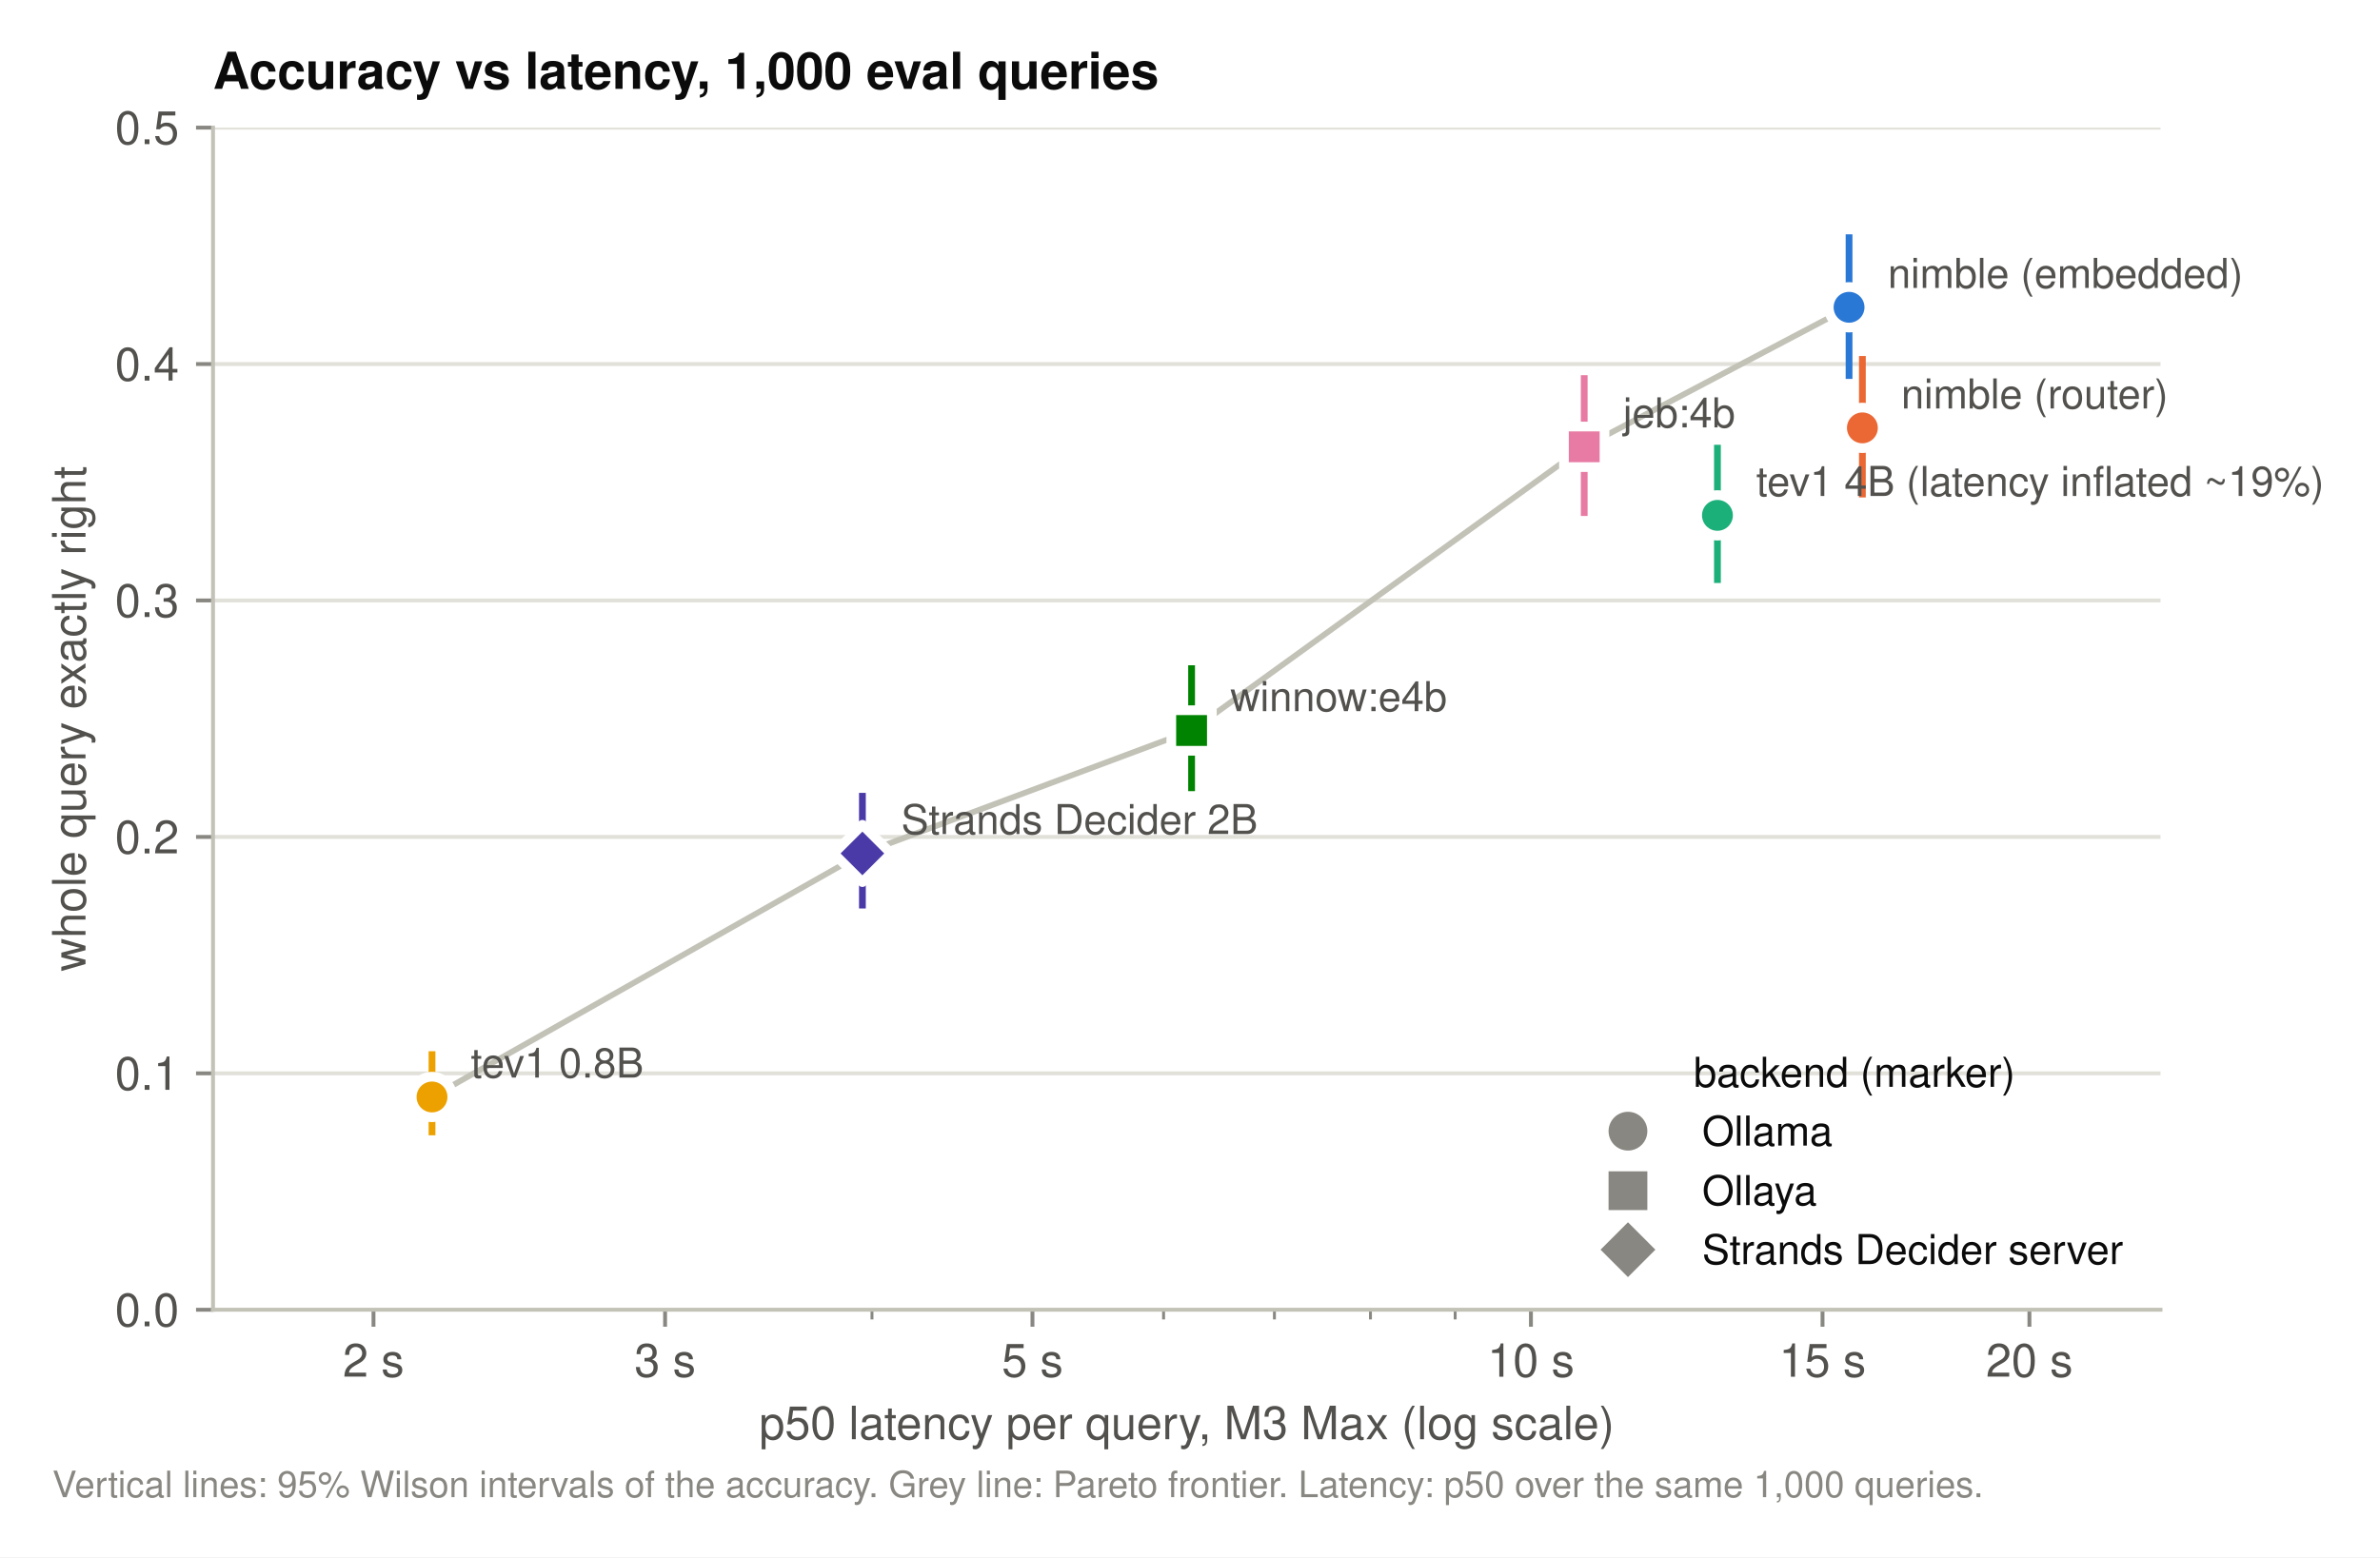
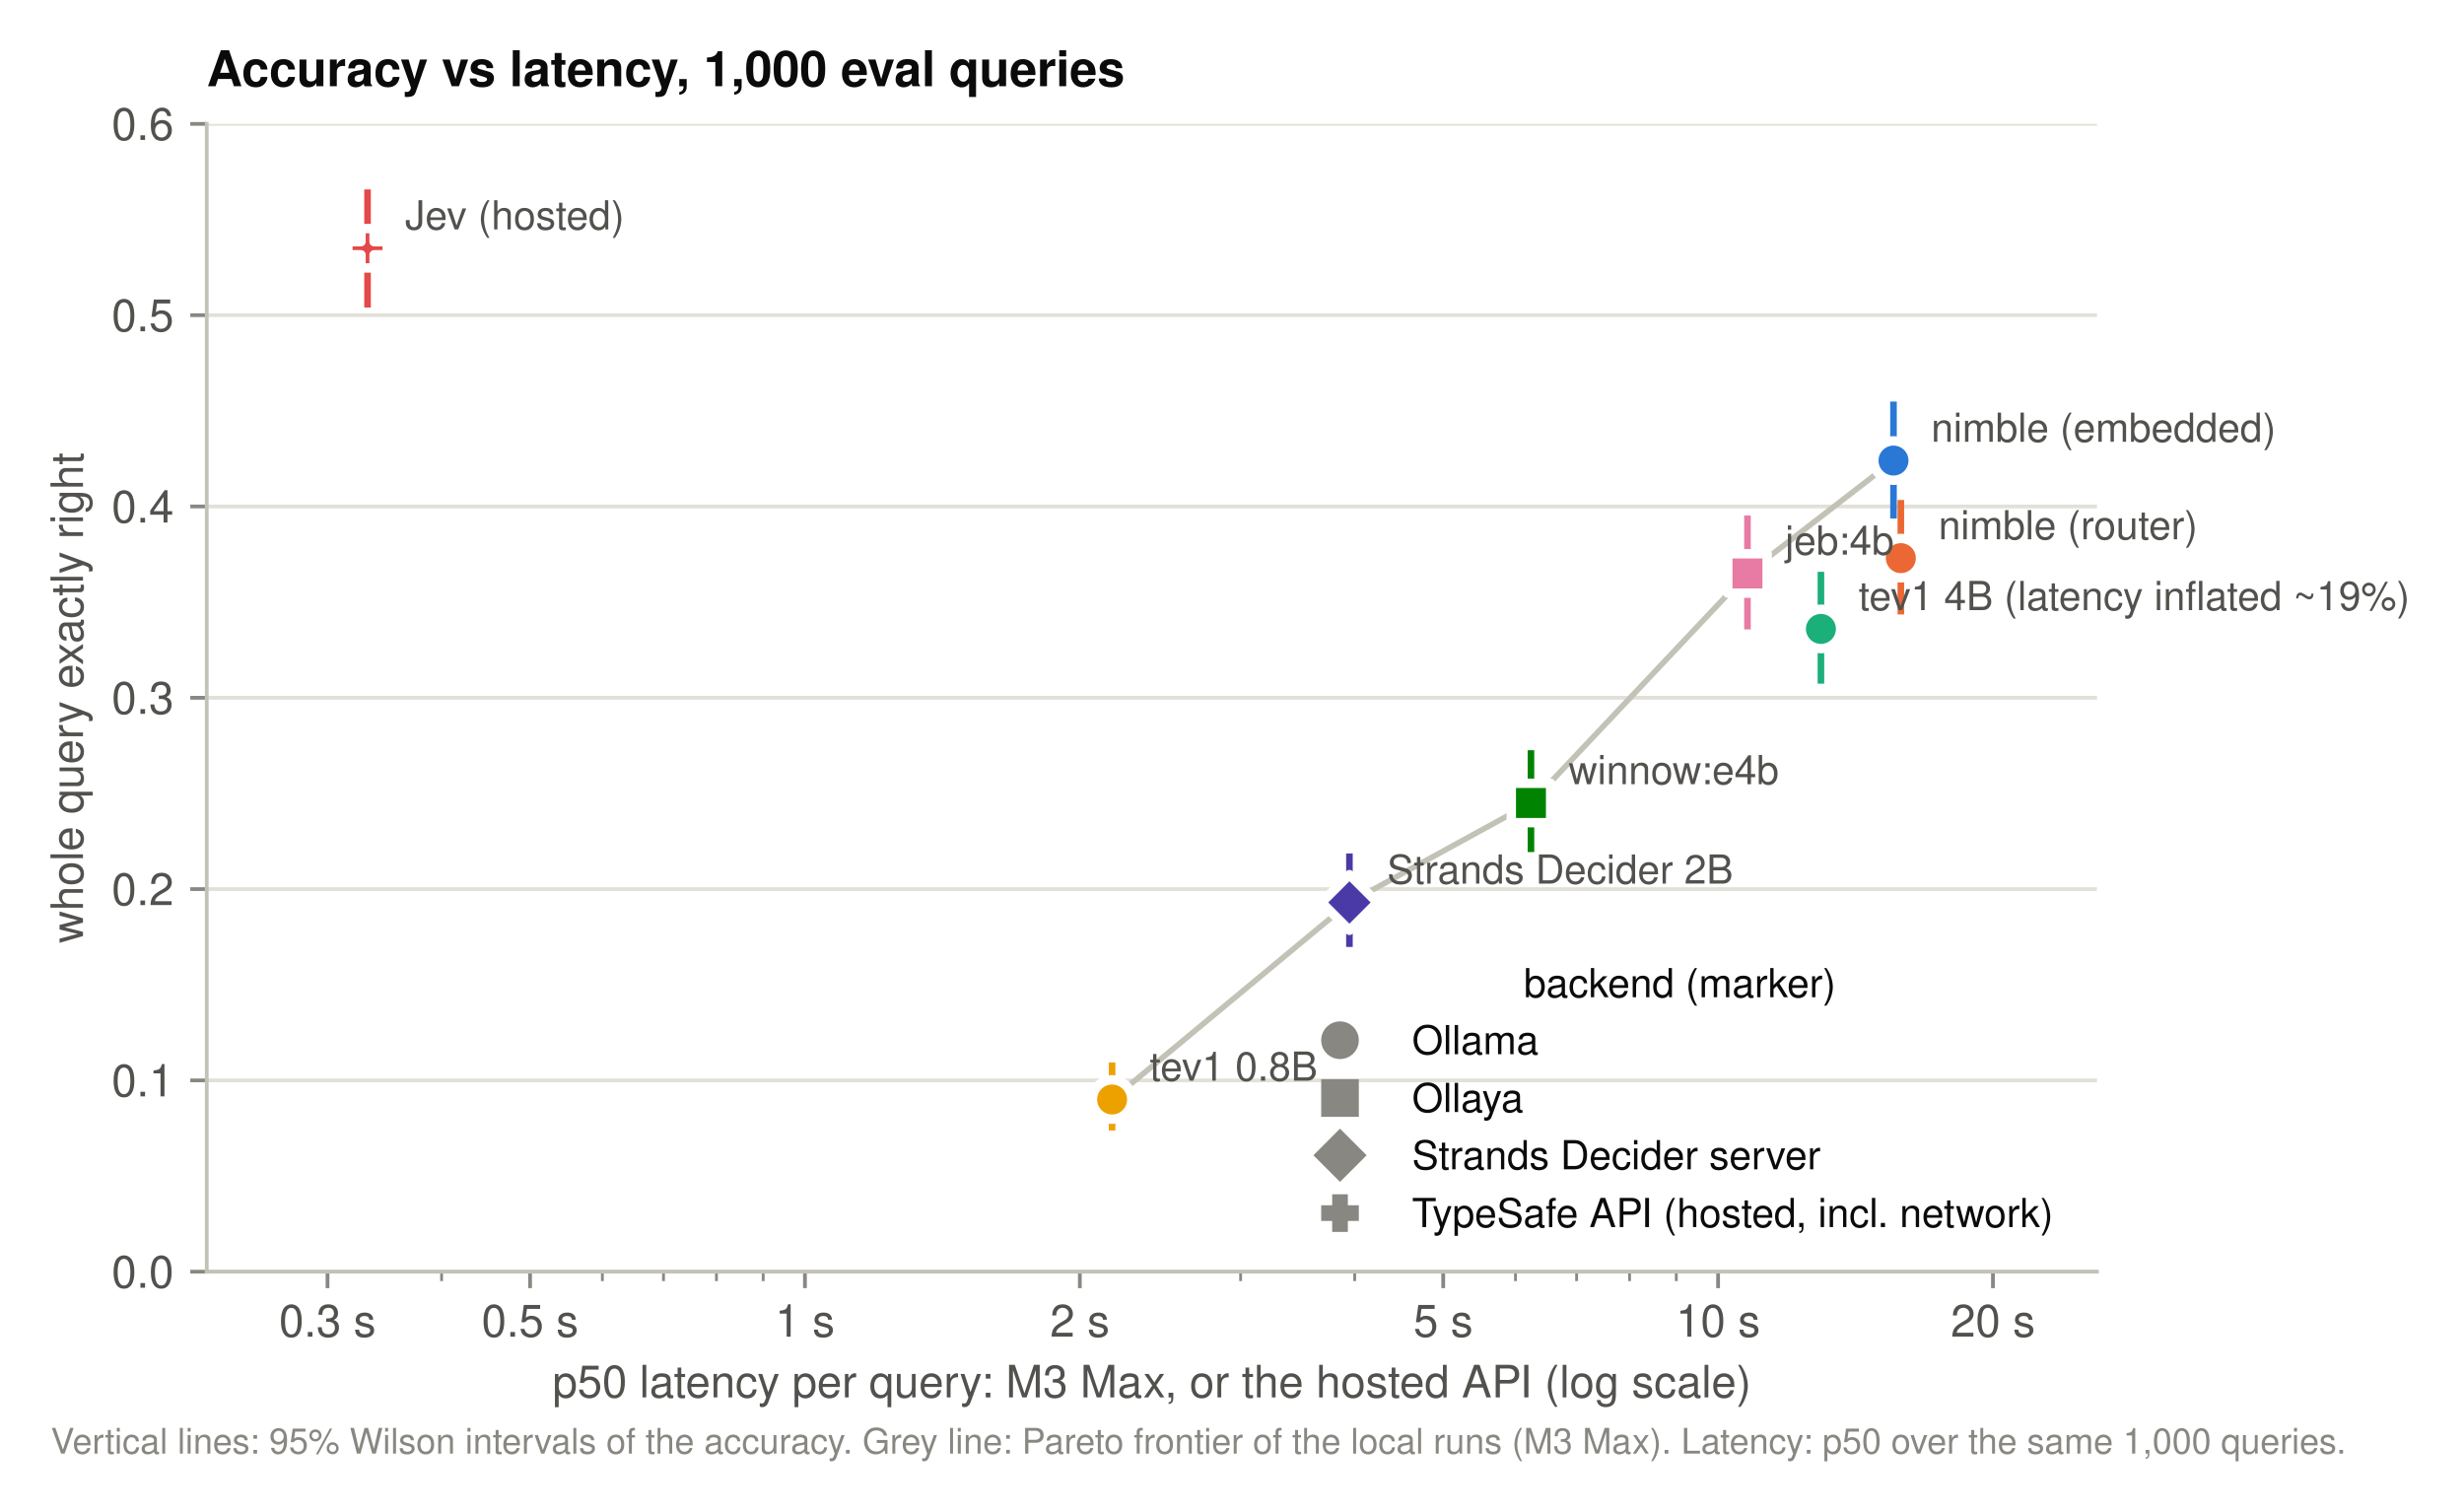
- <svg xmlns="http://www.w3.org/2000/svg" xmlns:xlink="http://www.w3.org/1999/xlink" width="490.979pt" height="321.345pt" viewBox="0 0 490.979 321.345" version="1.1">
+ <svg xmlns="http://www.w3.org/2000/svg" xmlns:xlink="http://www.w3.org/1999/xlink" width="523.708pt" height="321.345pt" viewBox="0 0 523.708 321.345" version="1.1">
  <defs>
    <style type="text/css">*{stroke-linejoin: round; stroke-linecap: butt}</style>
  </defs>
  <g id="figure_1">
    <g id="patch_1">
-       <path d="M 0 321.345  L 490.979 321.345  L 490.979 0  L 0 0  z " style="fill: #ffffff" />
+       <path d="M 0 321.345  L 523.708 321.345  L 523.708 0  L 0 0  z " style="fill: #ffffff" />
    </g>
    <g id="axes_1">
      <g id="patch_2">
        <path d="M 43.944 270.268  L 445.704 270.268  L 445.704 26.332  L 43.944 26.332  z " style="fill: #ffffff" />
      </g>
      <g id="matplotlib.axis_1">
        <g id="xtick_1">
          <g id="line2d_1">
            <defs>
              <path id="mfe48f117c4" d="M 0 0  L 0 3.5  " style="stroke: #898781; stroke-width: 0.8" />
            </defs>
            <g>
-               <use xlink:href="#mfe48f117c4" x="77.049" y="270.268" style="fill: #898781; stroke: #898781; stroke-width: 0.8" />
+               <use xlink:href="#mfe48f117c4" x="69.609" y="270.268" style="fill: #898781; stroke: #898781; stroke-width: 0.8" />
            </g>
          </g>
          <g id="text_1">
-             <text style="fill: #52514e; font: 9.5px 'Helvetica', 'Arial', 'DejaVu Sans', 'Bitstream Vera Sans', 'Computer Modern Sans Serif', 'Lucida Grande', 'Verdana', 'Geneva', 'Lucid', 'Avant Garde', sans-serif; text-anchor: middle" x="77.049" y="284.083" transform="rotate(-0 77.04896 284.0829)">2 s</text>
+             <text style="fill: #52514e; font: 9.5px 'Helvetica', 'Arial', 'DejaVu Sans', 'Bitstream Vera Sans', 'Computer Modern Sans Serif', 'Lucida Grande', 'Verdana', 'Geneva', 'Lucid', 'Avant Garde', sans-serif; text-anchor: middle" x="69.609" y="284.083" transform="rotate(-0 69.60887 284.0829)">0.3 s</text>
          </g>
        </g>
        <g id="xtick_2">
          <g id="line2d_2">
            <g>
-               <use xlink:href="#mfe48f117c4" x="137.203" y="270.268" style="fill: #898781; stroke: #898781; stroke-width: 0.8" />
+               <use xlink:href="#mfe48f117c4" x="112.665" y="270.268" style="fill: #898781; stroke: #898781; stroke-width: 0.8" />
            </g>
          </g>
          <g id="text_2">
-             <text style="fill: #52514e; font: 9.5px 'Helvetica', 'Arial', 'DejaVu Sans', 'Bitstream Vera Sans', 'Computer Modern Sans Serif', 'Lucida Grande', 'Verdana', 'Geneva', 'Lucid', 'Avant Garde', sans-serif; text-anchor: middle" x="137.203" y="284.083" transform="rotate(-0 137.2028 284.0829)">3 s</text>
+             <text style="fill: #52514e; font: 9.5px 'Helvetica', 'Arial', 'DejaVu Sans', 'Bitstream Vera Sans', 'Computer Modern Sans Serif', 'Lucida Grande', 'Verdana', 'Geneva', 'Lucid', 'Avant Garde', sans-serif; text-anchor: middle" x="112.665" y="284.083" transform="rotate(-0 112.6649 284.0829)">0.5 s</text>
          </g>
        </g>
        <g id="xtick_3">
          <g id="line2d_3">
            <g>
-               <use xlink:href="#mfe48f117c4" x="212.988" y="270.268" style="fill: #898781; stroke: #898781; stroke-width: 0.8" />
+               <use xlink:href="#mfe48f117c4" x="171.088" y="270.268" style="fill: #898781; stroke: #898781; stroke-width: 0.8" />
            </g>
          </g>
          <g id="text_3">
-             <text style="fill: #52514e; font: 9.5px 'Helvetica', 'Arial', 'DejaVu Sans', 'Bitstream Vera Sans', 'Computer Modern Sans Serif', 'Lucida Grande', 'Verdana', 'Geneva', 'Lucid', 'Avant Garde', sans-serif; text-anchor: middle" x="212.988" y="284.083" transform="rotate(-0 212.9877 284.0829)">5 s</text>
+             <text style="fill: #52514e; font: 9.5px 'Helvetica', 'Arial', 'DejaVu Sans', 'Bitstream Vera Sans', 'Computer Modern Sans Serif', 'Lucida Grande', 'Verdana', 'Geneva', 'Lucid', 'Avant Garde', sans-serif; text-anchor: middle" x="171.088" y="284.083" transform="rotate(-0 171.0883 284.0829)">1 s</text>
          </g>
        </g>
        <g id="xtick_4">
          <g id="line2d_4">
            <g>
-               <use xlink:href="#mfe48f117c4" x="315.821" y="270.268" style="fill: #898781; stroke: #898781; stroke-width: 0.8" />
+               <use xlink:href="#mfe48f117c4" x="229.512" y="270.268" style="fill: #898781; stroke: #898781; stroke-width: 0.8" />
            </g>
          </g>
          <g id="text_4">
-             <text style="fill: #52514e; font: 9.5px 'Helvetica', 'Arial', 'DejaVu Sans', 'Bitstream Vera Sans', 'Computer Modern Sans Serif', 'Lucida Grande', 'Verdana', 'Geneva', 'Lucid', 'Avant Garde', sans-serif; text-anchor: middle" x="315.821" y="284.083" transform="rotate(-0 315.8214 284.0829)">10 s</text>
+             <text style="fill: #52514e; font: 9.5px 'Helvetica', 'Arial', 'DejaVu Sans', 'Bitstream Vera Sans', 'Computer Modern Sans Serif', 'Lucida Grande', 'Verdana', 'Geneva', 'Lucid', 'Avant Garde', sans-serif; text-anchor: middle" x="229.512" y="284.083" transform="rotate(-0 229.5117 284.0829)">2 s</text>
          </g>
        </g>
        <g id="xtick_5">
          <g id="line2d_5">
            <g>
-               <use xlink:href="#mfe48f117c4" x="375.975" y="270.268" style="fill: #898781; stroke: #898781; stroke-width: 0.8" />
+               <use xlink:href="#mfe48f117c4" x="306.743" y="270.268" style="fill: #898781; stroke: #898781; stroke-width: 0.8" />
            </g>
          </g>
          <g id="text_5">
-             <text style="fill: #52514e; font: 9.5px 'Helvetica', 'Arial', 'DejaVu Sans', 'Bitstream Vera Sans', 'Computer Modern Sans Serif', 'Lucida Grande', 'Verdana', 'Geneva', 'Lucid', 'Avant Garde', sans-serif; text-anchor: middle" x="375.975" y="284.083" transform="rotate(-0 375.9753 284.0829)">15 s</text>
+             <text style="fill: #52514e; font: 9.5px 'Helvetica', 'Arial', 'DejaVu Sans', 'Bitstream Vera Sans', 'Computer Modern Sans Serif', 'Lucida Grande', 'Verdana', 'Geneva', 'Lucid', 'Avant Garde', sans-serif; text-anchor: middle" x="306.743" y="284.083" transform="rotate(-0 306.7432 284.0829)">5 s</text>
          </g>
        </g>
        <g id="xtick_6">
          <g id="line2d_6">
            <g>
-               <use xlink:href="#mfe48f117c4" x="418.655" y="270.268" style="fill: #898781; stroke: #898781; stroke-width: 0.8" />
+               <use xlink:href="#mfe48f117c4" x="365.167" y="270.268" style="fill: #898781; stroke: #898781; stroke-width: 0.8" />
            </g>
          </g>
          <g id="text_6">
-             <text style="fill: #52514e; font: 9.5px 'Helvetica', 'Arial', 'DejaVu Sans', 'Bitstream Vera Sans', 'Computer Modern Sans Serif', 'Lucida Grande', 'Verdana', 'Geneva', 'Lucid', 'Avant Garde', sans-serif; text-anchor: middle" x="418.655" y="284.083" transform="rotate(-0 418.6551 284.0829)">20 s</text>
+             <text style="fill: #52514e; font: 9.5px 'Helvetica', 'Arial', 'DejaVu Sans', 'Bitstream Vera Sans', 'Computer Modern Sans Serif', 'Lucida Grande', 'Verdana', 'Geneva', 'Lucid', 'Avant Garde', sans-serif; text-anchor: middle" x="365.167" y="284.083" transform="rotate(-0 365.1666 284.0829)">10 s</text>
          </g>
        </g>
        <g id="xtick_7">
          <g id="line2d_7">
+             <g>
+               <use xlink:href="#mfe48f117c4" x="423.59" y="270.268" style="fill: #898781; stroke: #898781; stroke-width: 0.8" />
+             </g>
+           </g>
+           <g id="text_7">
+             <text style="fill: #52514e; font: 9.5px 'Helvetica', 'Arial', 'DejaVu Sans', 'Bitstream Vera Sans', 'Computer Modern Sans Serif', 'Lucida Grande', 'Verdana', 'Geneva', 'Lucid', 'Avant Garde', sans-serif; text-anchor: middle" x="423.59" y="284.083" transform="rotate(-0 423.59 284.0829)">20 s</text>
+           </g>
+         </g>
+         <g id="xtick_8">
+           <g id="line2d_8">
            <defs>
              <path id="m65a0caf0b0" d="M 0 0  L 0 2  " style="stroke: #898781; stroke-width: 0.6" />
            </defs>
            <g>
-               <use xlink:href="#m65a0caf0b0" x="179.883" y="270.268" style="fill: #898781; stroke: #898781; stroke-width: 0.6" />
-             </g>
-           </g>
-         </g>
-         <g id="xtick_8">
-           <g id="line2d_8">
-             <g>
-               <use xlink:href="#m65a0caf0b0" x="240.037" y="270.268" style="fill: #898781; stroke: #898781; stroke-width: 0.6" />
+               <use xlink:href="#m65a0caf0b0" x="93.857" y="270.268" style="fill: #898781; stroke: #898781; stroke-width: 0.6" />
            </g>
          </g>
        </g>
        <g id="xtick_9">
          <g id="line2d_9">
            <g>
-               <use xlink:href="#m65a0caf0b0" x="262.906" y="270.268" style="fill: #898781; stroke: #898781; stroke-width: 0.6" />
+               <use xlink:href="#m65a0caf0b0" x="128.032" y="270.268" style="fill: #898781; stroke: #898781; stroke-width: 0.6" />
            </g>
          </g>
        </g>
        <g id="xtick_10">
          <g id="line2d_10">
            <g>
-               <use xlink:href="#m65a0caf0b0" x="282.716" y="270.268" style="fill: #898781; stroke: #898781; stroke-width: 0.6" />
+               <use xlink:href="#m65a0caf0b0" x="141.025" y="270.268" style="fill: #898781; stroke: #898781; stroke-width: 0.6" />
            </g>
          </g>
        </g>
        <g id="xtick_11">
          <g id="line2d_11">
            <g>
-               <use xlink:href="#m65a0caf0b0" x="300.19" y="270.268" style="fill: #898781; stroke: #898781; stroke-width: 0.6" />
-             </g>
-           </g>
-         </g>
-         <g id="text_7">
-           <text style="fill: #52514e; font: 9.5px 'Helvetica', 'Arial', 'DejaVu Sans', 'Bitstream Vera Sans', 'Computer Modern Sans Serif', 'Lucida Grande', 'Verdana', 'Geneva', 'Lucid', 'Avant Garde', sans-serif; text-anchor: middle" x="244.824" y="296.989" transform="rotate(-0 244.8239 296.9891)">p50 latency per query, M3 Max (log scale)</text>
+               <use xlink:href="#m65a0caf0b0" x="152.28" y="270.268" style="fill: #898781; stroke: #898781; stroke-width: 0.6" />
+             </g>
+           </g>
+         </g>
+         <g id="xtick_12">
+           <g id="line2d_12">
+             <g>
+               <use xlink:href="#m65a0caf0b0" x="162.208" y="270.268" style="fill: #898781; stroke: #898781; stroke-width: 0.6" />
+             </g>
+           </g>
+         </g>
+         <g id="xtick_13">
+           <g id="line2d_13">
+             <g>
+               <use xlink:href="#m65a0caf0b0" x="263.687" y="270.268" style="fill: #898781; stroke: #898781; stroke-width: 0.6" />
+             </g>
+           </g>
+         </g>
+         <g id="xtick_14">
+           <g id="line2d_14">
+             <g>
+               <use xlink:href="#m65a0caf0b0" x="287.935" y="270.268" style="fill: #898781; stroke: #898781; stroke-width: 0.6" />
+             </g>
+           </g>
+         </g>
+         <g id="xtick_15">
+           <g id="line2d_15">
+             <g>
+               <use xlink:href="#m65a0caf0b0" x="322.111" y="270.268" style="fill: #898781; stroke: #898781; stroke-width: 0.6" />
+             </g>
+           </g>
+         </g>
+         <g id="xtick_16">
+           <g id="line2d_16">
+             <g>
+               <use xlink:href="#m65a0caf0b0" x="335.103" y="270.268" style="fill: #898781; stroke: #898781; stroke-width: 0.6" />
+             </g>
+           </g>
+         </g>
+         <g id="xtick_17">
+           <g id="line2d_17">
+             <g>
+               <use xlink:href="#m65a0caf0b0" x="346.358" y="270.268" style="fill: #898781; stroke: #898781; stroke-width: 0.6" />
+             </g>
+           </g>
+         </g>
+         <g id="xtick_18">
+           <g id="line2d_18">
+             <g>
+               <use xlink:href="#m65a0caf0b0" x="356.286" y="270.268" style="fill: #898781; stroke: #898781; stroke-width: 0.6" />
+             </g>
+           </g>
+         </g>
+         <g id="text_8">
+           <text style="fill: #52514e; font: 9.5px 'Helvetica', 'Arial', 'DejaVu Sans', 'Bitstream Vera Sans', 'Computer Modern Sans Serif', 'Lucida Grande', 'Verdana', 'Geneva', 'Lucid', 'Avant Garde', sans-serif; text-anchor: middle" x="244.824" y="296.989" transform="rotate(-0 244.8239 296.9891)">p50 latency per query: M3 Max, or the hosted API (log scale)</text>
        </g>
      </g>
      <g id="matplotlib.axis_2">
        <g id="ytick_1">
-           <g id="line2d_12">
+           <g id="line2d_19">
            <path d="M 43.944 270.268  L 445.704 270.268  " clip-path="url(#pc145cb39bb)" style="fill: none; stroke: #e1e0d9; stroke-width: 0.8; stroke-linecap: square" />
          </g>
-           <g id="line2d_13">
+           <g id="line2d_20">
            <defs>
              <path id="mfbda704cc7" d="M 0 0  L -3.5 0  " style="stroke: #898781; stroke-width: 0.8" />
            </defs>
            <g>
              <use xlink:href="#mfbda704cc7" x="43.944" y="270.268" style="fill: #898781; stroke: #898781; stroke-width: 0.8" />
            </g>
          </g>
-           <g id="text_8">
+           <g id="text_9">
            <text style="fill: #52514e; font: 9.5px 'Helvetica', 'Arial', 'DejaVu Sans', 'Bitstream Vera Sans', 'Computer Modern Sans Serif', 'Lucida Grande', 'Verdana', 'Geneva', 'Lucid', 'Avant Garde', sans-serif; text-anchor: end" x="36.944" y="273.675" transform="rotate(-0 36.94391 273.6755)">0.0</text>
          </g>
        </g>
        <g id="ytick_2">
-           <g id="line2d_14">
-             <path d="M 43.944 221.481  L 445.704 221.481  " clip-path="url(#pc145cb39bb)" style="fill: none; stroke: #e1e0d9; stroke-width: 0.8; stroke-linecap: square" />
-           </g>
-           <g id="line2d_15">
-             <g>
-               <use xlink:href="#mfbda704cc7" x="43.944" y="221.481" style="fill: #898781; stroke: #898781; stroke-width: 0.8" />
-             </g>
-           </g>
-           <g id="text_9">
-             <text style="fill: #52514e; font: 9.5px 'Helvetica', 'Arial', 'DejaVu Sans', 'Bitstream Vera Sans', 'Computer Modern Sans Serif', 'Lucida Grande', 'Verdana', 'Geneva', 'Lucid', 'Avant Garde', sans-serif; text-anchor: end" x="36.944" y="224.888" transform="rotate(-0 36.94391 224.8883)">0.1</text>
+           <g id="line2d_21">
+             <path d="M 43.944 229.612  L 445.704 229.612  " clip-path="url(#pc145cb39bb)" style="fill: none; stroke: #e1e0d9; stroke-width: 0.8; stroke-linecap: square" />
+           </g>
+           <g id="line2d_22">
+             <g>
+               <use xlink:href="#mfbda704cc7" x="43.944" y="229.612" style="fill: #898781; stroke: #898781; stroke-width: 0.8" />
+             </g>
+           </g>
+           <g id="text_10">
+             <text style="fill: #52514e; font: 9.5px 'Helvetica', 'Arial', 'DejaVu Sans', 'Bitstream Vera Sans', 'Computer Modern Sans Serif', 'Lucida Grande', 'Verdana', 'Geneva', 'Lucid', 'Avant Garde', sans-serif; text-anchor: end" x="36.944" y="233.019" transform="rotate(-0 36.94391 233.0195)">0.1</text>
          </g>
        </g>
        <g id="ytick_3">
-           <g id="line2d_16">
-             <path d="M 43.944 172.694  L 445.704 172.694  " clip-path="url(#pc145cb39bb)" style="fill: none; stroke: #e1e0d9; stroke-width: 0.8; stroke-linecap: square" />
-           </g>
-           <g id="line2d_17">
-             <g>
-               <use xlink:href="#mfbda704cc7" x="43.944" y="172.694" style="fill: #898781; stroke: #898781; stroke-width: 0.8" />
-             </g>
-           </g>
-           <g id="text_10">
-             <text style="fill: #52514e; font: 9.5px 'Helvetica', 'Arial', 'DejaVu Sans', 'Bitstream Vera Sans', 'Computer Modern Sans Serif', 'Lucida Grande', 'Verdana', 'Geneva', 'Lucid', 'Avant Garde', sans-serif; text-anchor: end" x="36.944" y="176.101" transform="rotate(-0 36.94391 176.1011)">0.2</text>
+           <g id="line2d_23">
+             <path d="M 43.944 188.956  L 445.704 188.956  " clip-path="url(#pc145cb39bb)" style="fill: none; stroke: #e1e0d9; stroke-width: 0.8; stroke-linecap: square" />
+           </g>
+           <g id="line2d_24">
+             <g>
+               <use xlink:href="#mfbda704cc7" x="43.944" y="188.956" style="fill: #898781; stroke: #898781; stroke-width: 0.8" />
+             </g>
+           </g>
+           <g id="text_11">
+             <text style="fill: #52514e; font: 9.5px 'Helvetica', 'Arial', 'DejaVu Sans', 'Bitstream Vera Sans', 'Computer Modern Sans Serif', 'Lucida Grande', 'Verdana', 'Geneva', 'Lucid', 'Avant Garde', sans-serif; text-anchor: end" x="36.944" y="192.363" transform="rotate(-0 36.94391 192.3635)">0.2</text>
          </g>
        </g>
        <g id="ytick_4">
-           <g id="line2d_18">
-             <path d="M 43.944 123.907  L 445.704 123.907  " clip-path="url(#pc145cb39bb)" style="fill: none; stroke: #e1e0d9; stroke-width: 0.8; stroke-linecap: square" />
-           </g>
-           <g id="line2d_19">
-             <g>
-               <use xlink:href="#mfbda704cc7" x="43.944" y="123.907" style="fill: #898781; stroke: #898781; stroke-width: 0.8" />
-             </g>
-           </g>
-           <g id="text_11">
-             <text style="fill: #52514e; font: 9.5px 'Helvetica', 'Arial', 'DejaVu Sans', 'Bitstream Vera Sans', 'Computer Modern Sans Serif', 'Lucida Grande', 'Verdana', 'Geneva', 'Lucid', 'Avant Garde', sans-serif; text-anchor: end" x="36.944" y="127.314" transform="rotate(-0 36.94391 127.3139)">0.3</text>
+           <g id="line2d_25">
+             <path d="M 43.944 148.3  L 445.704 148.3  " clip-path="url(#pc145cb39bb)" style="fill: none; stroke: #e1e0d9; stroke-width: 0.8; stroke-linecap: square" />
+           </g>
+           <g id="line2d_26">
+             <g>
+               <use xlink:href="#mfbda704cc7" x="43.944" y="148.3" style="fill: #898781; stroke: #898781; stroke-width: 0.8" />
+             </g>
+           </g>
+           <g id="text_12">
+             <text style="fill: #52514e; font: 9.5px 'Helvetica', 'Arial', 'DejaVu Sans', 'Bitstream Vera Sans', 'Computer Modern Sans Serif', 'Lucida Grande', 'Verdana', 'Geneva', 'Lucid', 'Avant Garde', sans-serif; text-anchor: end" x="36.944" y="151.707" transform="rotate(-0 36.94391 151.7075)">0.3</text>
          </g>
        </g>
        <g id="ytick_5">
-           <g id="line2d_20">
-             <path d="M 43.944 75.119  L 445.704 75.119  " clip-path="url(#pc145cb39bb)" style="fill: none; stroke: #e1e0d9; stroke-width: 0.8; stroke-linecap: square" />
-           </g>
-           <g id="line2d_21">
-             <g>
-               <use xlink:href="#mfbda704cc7" x="43.944" y="75.119" style="fill: #898781; stroke: #898781; stroke-width: 0.8" />
-             </g>
-           </g>
-           <g id="text_12">
-             <text style="fill: #52514e; font: 9.5px 'Helvetica', 'Arial', 'DejaVu Sans', 'Bitstream Vera Sans', 'Computer Modern Sans Serif', 'Lucida Grande', 'Verdana', 'Geneva', 'Lucid', 'Avant Garde', sans-serif; text-anchor: end" x="36.944" y="78.527" transform="rotate(-0 36.94391 78.52669)">0.4</text>
+           <g id="line2d_27">
+             <path d="M 43.944 107.644  L 445.704 107.644  " clip-path="url(#pc145cb39bb)" style="fill: none; stroke: #e1e0d9; stroke-width: 0.8; stroke-linecap: square" />
+           </g>
+           <g id="line2d_28">
+             <g>
+               <use xlink:href="#mfbda704cc7" x="43.944" y="107.644" style="fill: #898781; stroke: #898781; stroke-width: 0.8" />
+             </g>
+           </g>
+           <g id="text_13">
+             <text style="fill: #52514e; font: 9.5px 'Helvetica', 'Arial', 'DejaVu Sans', 'Bitstream Vera Sans', 'Computer Modern Sans Serif', 'Lucida Grande', 'Verdana', 'Geneva', 'Lucid', 'Avant Garde', sans-serif; text-anchor: end" x="36.944" y="111.051" transform="rotate(-0 36.94391 111.0515)">0.4</text>
          </g>
        </g>
        <g id="ytick_6">
-           <g id="line2d_22">
+           <g id="line2d_29">
+             <path d="M 43.944 66.988  L 445.704 66.988  " clip-path="url(#pc145cb39bb)" style="fill: none; stroke: #e1e0d9; stroke-width: 0.8; stroke-linecap: square" />
+           </g>
+           <g id="line2d_30">
+             <g>
+               <use xlink:href="#mfbda704cc7" x="43.944" y="66.988" style="fill: #898781; stroke: #898781; stroke-width: 0.8" />
+             </g>
+           </g>
+           <g id="text_14">
+             <text style="fill: #52514e; font: 9.5px 'Helvetica', 'Arial', 'DejaVu Sans', 'Bitstream Vera Sans', 'Computer Modern Sans Serif', 'Lucida Grande', 'Verdana', 'Geneva', 'Lucid', 'Avant Garde', sans-serif; text-anchor: end" x="36.944" y="70.395" transform="rotate(-0 36.94391 70.39549)">0.5</text>
+           </g>
+         </g>
+         <g id="ytick_7">
+           <g id="line2d_31">
            <path d="M 43.944 26.332  L 445.704 26.332  " clip-path="url(#pc145cb39bb)" style="fill: none; stroke: #e1e0d9; stroke-width: 0.8; stroke-linecap: square" />
          </g>
-           <g id="line2d_23">
+           <g id="line2d_32">
            <g>
              <use xlink:href="#mfbda704cc7" x="43.944" y="26.332" style="fill: #898781; stroke: #898781; stroke-width: 0.8" />
            </g>
          </g>
-           <g id="text_13">
-             <text style="fill: #52514e; font: 9.5px 'Helvetica', 'Arial', 'DejaVu Sans', 'Bitstream Vera Sans', 'Computer Modern Sans Serif', 'Lucida Grande', 'Verdana', 'Geneva', 'Lucid', 'Avant Garde', sans-serif; text-anchor: end" x="36.944" y="29.739" transform="rotate(-0 36.94391 29.73949)">0.5</text>
-           </g>
-         </g>
-         <g id="text_14">
+           <g id="text_15">
+             <text style="fill: #52514e; font: 9.5px 'Helvetica', 'Arial', 'DejaVu Sans', 'Bitstream Vera Sans', 'Computer Modern Sans Serif', 'Lucida Grande', 'Verdana', 'Geneva', 'Lucid', 'Avant Garde', sans-serif; text-anchor: end" x="36.944" y="29.739" transform="rotate(-0 36.94391 29.73949)">0.6</text>
+           </g>
+         </g>
+         <g id="text_16">
          <text style="fill: #52514e; font: 9.5px 'Helvetica', 'Arial', 'DejaVu Sans', 'Bitstream Vera Sans', 'Computer Modern Sans Serif', 'Lucida Grande', 'Verdana', 'Geneva', 'Lucid', 'Avant Garde', sans-serif; text-anchor: middle" x="17.637" y="148.3" transform="rotate(-90 17.63703 148.3001)">whole query exactly right</text>
        </g>
      </g>
-       <g id="line2d_24">
-         <path d="M 89.122 226.36  L 177.909 176.109  L 245.817 150.739  L 326.815 92.195  L 381.449 63.41  " clip-path="url(#pc145cb39bb)" style="fill: none; stroke: #c3c2b7; stroke-width: 1.2; stroke-linecap: square" />
+       <g id="line2d_33">
+         <path d="M 236.371 233.678  L 286.814 191.802  L 325.395 170.661  L 371.412 121.874  L 402.452 97.887  " clip-path="url(#pc145cb39bb)" style="fill: none; stroke: #c3c2b7; stroke-width: 1.2; stroke-linecap: square" />
      </g>
      <g id="LineCollection_1">
-         <path d="M 381.449 78.184  L 381.449 48.353  " clip-path="url(#pc145cb39bb)" style="fill: none; stroke: #2a78d6; stroke-width: 1.4" />
+         <path d="M 402.452 110.198  L 402.452 85.339  " clip-path="url(#pc145cb39bb)" style="fill: none; stroke: #2a78d6; stroke-width: 1.4" />
      </g>
      <g id="LineCollection_2">
-         <path d="M 384.198 102.652  L 384.198 73.457  " clip-path="url(#pc145cb39bb)" style="fill: none; stroke: #eb6834; stroke-width: 1.4" />
+         <path d="M 404.014 130.588  L 404.014 106.259  " clip-path="url(#pc145cb39bb)" style="fill: none; stroke: #eb6834; stroke-width: 1.4" />
      </g>
      <g id="LineCollection_3">
-         <path d="M 354.297 120.296  L 354.297 91.778  " clip-path="url(#pc145cb39bb)" style="fill: none; stroke: #1baf7a; stroke-width: 1.4" />
+         <path d="M 387.026 145.291  L 387.026 121.526  " clip-path="url(#pc145cb39bb)" style="fill: none; stroke: #1baf7a; stroke-width: 1.4" />
      </g>
      <g id="LineCollection_4">
-         <path d="M 89.122 234.265  L 89.122 216.923  " clip-path="url(#pc145cb39bb)" style="fill: none; stroke: #eda100; stroke-width: 1.4" />
+         <path d="M 236.371 240.266  L 236.371 225.814  " clip-path="url(#pc145cb39bb)" style="fill: none; stroke: #eda100; stroke-width: 1.4" />
      </g>
      <g id="LineCollection_5">
-         <path d="M 326.815 106.475  L 326.815 77.411  " clip-path="url(#pc145cb39bb)" style="fill: none; stroke: #e87ba4; stroke-width: 1.4" />
+         <path d="M 371.412 133.774  L 371.412 109.554  " clip-path="url(#pc145cb39bb)" style="fill: none; stroke: #e87ba4; stroke-width: 1.4" />
      </g>
      <g id="LineCollection_6">
-         <path d="M 245.817 163.252  L 245.817 137.274  " clip-path="url(#pc145cb39bb)" style="fill: none; stroke: #008300; stroke-width: 1.4" />
+         <path d="M 325.395 181.088  L 325.395 159.44  " clip-path="url(#pc145cb39bb)" style="fill: none; stroke: #008300; stroke-width: 1.4" />
      </g>
      <g id="LineCollection_7">
-         <path d="M 177.909 187.46  L 177.909 163.611  " clip-path="url(#pc145cb39bb)" style="fill: none; stroke: #4a3aa7; stroke-width: 1.4" />
+         <path d="M 286.814 201.262  L 286.814 181.387  " clip-path="url(#pc145cb39bb)" style="fill: none; stroke: #4a3aa7; stroke-width: 1.4" />
+       </g>
+       <g id="LineCollection_8">
+         <path d="M 78.119 65.358  L 78.119 40.268  " clip-path="url(#pc145cb39bb)" style="fill: none; stroke: #e34948; stroke-width: 1.4" />
      </g>
      <g id="patch_3">
        <path d="M 43.944 270.268  L 43.944 26.332  " style="fill: none; stroke: #c3c2b7; stroke-width: 0.8; stroke-linejoin: miter; stroke-linecap: square" />
      </g>
      <g id="patch_4">
        <path d="M 43.944 270.268  L 445.704 270.268  " style="fill: none; stroke: #c3c2b7; stroke-width: 0.8; stroke-linejoin: miter; stroke-linecap: square" />
      </g>
      <g id="PathCollection_1">
        <defs>
          <path id="m7345d1a104" d="M 0 4.183  C 1.109 4.183 2.174 3.743 2.958 2.958  C 3.743 2.174 4.183 1.109 4.183 0  C 4.183 -1.109 3.743 -2.174 2.958 -2.958  C 2.174 -3.743 1.109 -4.183 0 -4.183  C -1.109 -4.183 -2.174 -3.743 -2.958 -2.958  C -3.743 -2.174 -4.183 -1.109 -4.183 0  C -4.183 1.109 -3.743 2.174 -2.958 2.958  C -2.174 3.743 -1.109 4.183 0 4.183  z " style="stroke: #ffffff; stroke-width: 2" />
        </defs>
        <g clip-path="url(#pc145cb39bb)">
-           <use xlink:href="#m7345d1a104" x="381.449" y="63.41" style="fill: #2a78d6; stroke: #ffffff; stroke-width: 2" />
-         </g>
-       </g>
-       <g id="text_15">
-         <text style="fill: #52514e; font: 8.5px 'Helvetica', 'Arial', 'DejaVu Sans', 'Bitstream Vera Sans', 'Computer Modern Sans Serif', 'Lucida Grande', 'Verdana', 'Geneva', 'Lucid', 'Avant Garde', sans-serif; text-anchor: start" x="389.449" y="59.41" transform="rotate(-0 389.4491 59.41038)">nimble (embedded)</text>
+           <use xlink:href="#m7345d1a104" x="402.452" y="97.887" style="fill: #2a78d6; stroke: #ffffff; stroke-width: 2" />
+         </g>
+       </g>
+       <g id="text_17">
+         <text style="fill: #52514e; font: 8.5px 'Helvetica', 'Arial', 'DejaVu Sans', 'Bitstream Vera Sans', 'Computer Modern Sans Serif', 'Lucida Grande', 'Verdana', 'Geneva', 'Lucid', 'Avant Garde', sans-serif; text-anchor: start" x="410.452" y="93.887" transform="rotate(-0 410.4519 93.88667)">nimble (embedded)</text>
      </g>
      <g id="PathCollection_2">
        <defs>
          <path id="m7d541d04cf" d="M 0 4.183  C 1.109 4.183 2.174 3.743 2.958 2.958  C 3.743 2.174 4.183 1.109 4.183 0  C 4.183 -1.109 3.743 -2.174 2.958 -2.958  C 2.174 -3.743 1.109 -4.183 0 -4.183  C -1.109 -4.183 -2.174 -3.743 -2.958 -2.958  C -3.743 -2.174 -4.183 -1.109 -4.183 0  C -4.183 1.109 -3.743 2.174 -2.958 2.958  C -2.174 3.743 -1.109 4.183 0 4.183  z " style="stroke: #ffffff; stroke-width: 2" />
        </defs>
        <g clip-path="url(#pc145cb39bb)">
-           <use xlink:href="#m7d541d04cf" x="384.198" y="88.292" style="fill: #eb6834; stroke: #ffffff; stroke-width: 2" />
-         </g>
-       </g>
-       <g id="text_16">
-         <text style="fill: #52514e; font: 8.5px 'Helvetica', 'Arial', 'DejaVu Sans', 'Bitstream Vera Sans', 'Computer Modern Sans Serif', 'Lucida Grande', 'Verdana', 'Geneva', 'Lucid', 'Avant Garde', sans-serif; text-anchor: start" x="392.198" y="84.292" transform="rotate(-0 392.1977 84.29185)">nimble (router)</text>
+           <use xlink:href="#m7d541d04cf" x="404.014" y="118.621" style="fill: #eb6834; stroke: #ffffff; stroke-width: 2" />
+         </g>
+       </g>
+       <g id="text_18">
+         <text style="fill: #52514e; font: 8.5px 'Helvetica', 'Arial', 'DejaVu Sans', 'Bitstream Vera Sans', 'Computer Modern Sans Serif', 'Lucida Grande', 'Verdana', 'Geneva', 'Lucid', 'Avant Garde', sans-serif; text-anchor: start" x="412.014" y="114.621" transform="rotate(-0 412.0135 114.6212)">nimble (router)</text>
      </g>
      <g id="PathCollection_3">
        <defs>
          <path id="mab2448efdc" d="M 0 4.183  C 1.109 4.183 2.174 3.743 2.958 2.958  C 3.743 2.174 4.183 1.109 4.183 0  C 4.183 -1.109 3.743 -2.174 2.958 -2.958  C 2.174 -3.743 1.109 -4.183 0 -4.183  C -1.109 -4.183 -2.174 -3.743 -2.958 -2.958  C -3.743 -2.174 -4.183 -1.109 -4.183 0  C -4.183 1.109 -3.743 2.174 -2.958 2.958  C -2.174 3.743 -1.109 4.183 0 4.183  z " style="stroke: #ffffff; stroke-width: 2" />
        </defs>
        <g clip-path="url(#pc145cb39bb)">
-           <use xlink:href="#mab2448efdc" x="354.297" y="106.343" style="fill: #1baf7a; stroke: #ffffff; stroke-width: 2" />
-         </g>
-       </g>
-       <g id="text_17">
-         <text style="fill: #52514e; font: 8.5px 'Helvetica', 'Arial', 'DejaVu Sans', 'Bitstream Vera Sans', 'Computer Modern Sans Serif', 'Lucida Grande', 'Verdana', 'Geneva', 'Lucid', 'Avant Garde', sans-serif; text-anchor: start" x="362.297" y="102.343" transform="rotate(-0 362.2969 102.3431)">tev1 4B (latency inflated ~19%)</text>
+           <use xlink:href="#mab2448efdc" x="387.026" y="133.664" style="fill: #1baf7a; stroke: #ffffff; stroke-width: 2" />
+         </g>
+       </g>
+       <g id="text_19">
+         <text style="fill: #52514e; font: 8.5px 'Helvetica', 'Arial', 'DejaVu Sans', 'Bitstream Vera Sans', 'Computer Modern Sans Serif', 'Lucida Grande', 'Verdana', 'Geneva', 'Lucid', 'Avant Garde', sans-serif; text-anchor: start" x="395.026" y="129.664" transform="rotate(-0 395.0258 129.6639)">tev1 4B (latency inflated ~19%)</text>
      </g>
      <g id="PathCollection_4">
        <defs>
          <path id="m73e20fe75e" d="M 0 4.183  C 1.109 4.183 2.174 3.743 2.958 2.958  C 3.743 2.174 4.183 1.109 4.183 0  C 4.183 -1.109 3.743 -2.174 2.958 -2.958  C 2.174 -3.743 1.109 -4.183 0 -4.183  C -1.109 -4.183 -2.174 -3.743 -2.958 -2.958  C -3.743 -2.174 -4.183 -1.109 -4.183 0  C -4.183 1.109 -3.743 2.174 -2.958 2.958  C -2.174 3.743 -1.109 4.183 0 4.183  z " style="stroke: #ffffff; stroke-width: 2" />
        </defs>
        <g clip-path="url(#pc145cb39bb)">
-           <use xlink:href="#m73e20fe75e" x="89.122" y="226.36" style="fill: #eda100; stroke: #ffffff; stroke-width: 2" />
-         </g>
-       </g>
-       <g id="text_18">
-         <text style="fill: #52514e; font: 8.5px 'Helvetica', 'Arial', 'DejaVu Sans', 'Bitstream Vera Sans', 'Computer Modern Sans Serif', 'Lucida Grande', 'Verdana', 'Geneva', 'Lucid', 'Avant Garde', sans-serif; text-anchor: start" x="97.122" y="222.36" transform="rotate(-0 97.12193 222.3596)">tev1 0.8B</text>
+           <use xlink:href="#m73e20fe75e" x="236.371" y="233.678" style="fill: #eda100; stroke: #ffffff; stroke-width: 2" />
+         </g>
+       </g>
+       <g id="text_20">
+         <text style="fill: #52514e; font: 8.5px 'Helvetica', 'Arial', 'DejaVu Sans', 'Bitstream Vera Sans', 'Computer Modern Sans Serif', 'Lucida Grande', 'Verdana', 'Geneva', 'Lucid', 'Avant Garde', sans-serif; text-anchor: start" x="244.371" y="229.678" transform="rotate(-0 244.3707 229.6777)">tev1 0.8B</text>
      </g>
      <g id="PathCollection_5">
        <defs>
          <path id="m01c387eda3" d="M -4.183 4.183  L 4.183 4.183  L 4.183 -4.183  L -4.183 -4.183  z " style="stroke: #ffffff; stroke-width: 2" />
        </defs>
        <g clip-path="url(#pc145cb39bb)">
-           <use xlink:href="#m01c387eda3" x="326.815" y="92.195" style="fill: #e87ba4; stroke: #ffffff; stroke-width: 2" />
-         </g>
-       </g>
-       <g id="text_19">
-         <text style="fill: #52514e; font: 8.5px 'Helvetica', 'Arial', 'DejaVu Sans', 'Bitstream Vera Sans', 'Computer Modern Sans Serif', 'Lucida Grande', 'Verdana', 'Geneva', 'Lucid', 'Avant Garde', sans-serif; text-anchor: start" x="334.815" y="88.195" transform="rotate(-0 334.8151 88.19483)">jeb:4b</text>
+           <use xlink:href="#m01c387eda3" x="371.412" y="121.874" style="fill: #e87ba4; stroke: #ffffff; stroke-width: 2" />
+         </g>
+       </g>
+       <g id="text_21">
+         <text style="fill: #52514e; font: 8.5px 'Helvetica', 'Arial', 'DejaVu Sans', 'Bitstream Vera Sans', 'Computer Modern Sans Serif', 'Lucida Grande', 'Verdana', 'Geneva', 'Lucid', 'Avant Garde', sans-serif; text-anchor: start" x="379.412" y="117.874" transform="rotate(-0 379.4125 117.8737)">jeb:4b</text>
      </g>
      <g id="PathCollection_6">
        <defs>
          <path id="mec9a3d1fc0" d="M -4.183 4.183  L 4.183 4.183  L 4.183 -4.183  L -4.183 -4.183  z " style="stroke: #ffffff; stroke-width: 2" />
        </defs>
        <g clip-path="url(#pc145cb39bb)">
-           <use xlink:href="#mec9a3d1fc0" x="245.817" y="150.739" style="fill: #008300; stroke: #ffffff; stroke-width: 2" />
-         </g>
-       </g>
-       <g id="text_20">
-         <text style="fill: #52514e; font: 8.5px 'Helvetica', 'Arial', 'DejaVu Sans', 'Bitstream Vera Sans', 'Computer Modern Sans Serif', 'Lucida Grande', 'Verdana', 'Geneva', 'Lucid', 'Avant Garde', sans-serif; text-anchor: start" x="253.817" y="146.739" transform="rotate(-0 253.817 146.7395)">winnow:e4b</text>
+           <use xlink:href="#mec9a3d1fc0" x="325.395" y="170.661" style="fill: #008300; stroke: #ffffff; stroke-width: 2" />
+         </g>
+       </g>
+       <g id="text_22">
+         <text style="fill: #52514e; font: 8.5px 'Helvetica', 'Arial', 'DejaVu Sans', 'Bitstream Vera Sans', 'Computer Modern Sans Serif', 'Lucida Grande', 'Verdana', 'Geneva', 'Lucid', 'Avant Garde', sans-serif; text-anchor: start" x="333.395" y="166.661" transform="rotate(-0 333.3946 166.6609)">winnow:e4b</text>
      </g>
      <g id="PathCollection_7">
        <defs>
          <path id="mf32154e1c8" d="M -0 5.916  L 5.916 0  L 0 -5.916  L -5.916 -0  z " style="stroke: #ffffff; stroke-width: 2" />
        </defs>
        <g clip-path="url(#pc145cb39bb)">
-           <use xlink:href="#mf32154e1c8" x="177.909" y="176.109" style="fill: #4a3aa7; stroke: #ffffff; stroke-width: 2" />
-         </g>
-       </g>
-       <g id="text_21">
-         <text style="fill: #52514e; font: 8.5px 'Helvetica', 'Arial', 'DejaVu Sans', 'Bitstream Vera Sans', 'Computer Modern Sans Serif', 'Lucida Grande', 'Verdana', 'Geneva', 'Lucid', 'Avant Garde', sans-serif; text-anchor: start" x="185.909" y="172.109" transform="rotate(-0 185.9095 172.1088)">Strands Decider 2B</text>
-       </g>
-       <g id="text_22">
+           <use xlink:href="#mf32154e1c8" x="286.814" y="191.802" style="fill: #4a3aa7; stroke: #ffffff; stroke-width: 2" />
+         </g>
+       </g>
+       <g id="text_23">
+         <text style="fill: #52514e; font: 8.5px 'Helvetica', 'Arial', 'DejaVu Sans', 'Bitstream Vera Sans', 'Computer Modern Sans Serif', 'Lucida Grande', 'Verdana', 'Geneva', 'Lucid', 'Avant Garde', sans-serif; text-anchor: start" x="294.814" y="187.802" transform="rotate(-0 294.814 187.802)">Strands Decider 2B</text>
+       </g>
+       <g id="PathCollection_8">
+         <defs>
+           <path id="m55cbec0823" d="M -1.394 4.183  L 1.394 4.183  L 1.394 1.394  L 4.183 1.394  L 4.183 -1.394  L 1.394 -1.394  L 1.394 -4.183  L -1.394 -4.183  L -1.394 -1.394  L -4.183 -1.394  L -4.183 1.394  L -1.394 1.394  z " style="stroke: #ffffff; stroke-width: 2" />
+         </defs>
+         <g clip-path="url(#pc145cb39bb)">
+           <use xlink:href="#m55cbec0823" x="78.119" y="52.759" style="fill: #e34948; stroke: #ffffff; stroke-width: 2" />
+         </g>
+       </g>
+       <g id="text_24">
+         <text style="fill: #52514e; font: 8.5px 'Helvetica', 'Arial', 'DejaVu Sans', 'Bitstream Vera Sans', 'Computer Modern Sans Serif', 'Lucida Grande', 'Verdana', 'Geneva', 'Lucid', 'Avant Garde', sans-serif; text-anchor: start" x="86.119" y="48.759" transform="rotate(-0 86.1194 48.75851)">Jev (hosted)</text>
+       </g>
+       <g id="text_25">
        <text style="fill: #0b0b0b; font: 700 10.5px 'Helvetica', 'Arial', 'DejaVu Sans', 'Bitstream Vera Sans', 'Computer Modern Sans Serif', 'Lucida Grande', 'Verdana', 'Geneva', 'Lucid', 'Avant Garde', sans-serif; text-anchor: start" x="43.944" y="18.332" transform="rotate(-0 43.94391 18.33211)">Accuracy vs latency, 1,000 eval queries</text>
      </g>
      <g id="legend_1">
-         <g id="text_23">
-           <text style="fill: #0b0b0b; font: 8.5px 'Helvetica', 'Arial', 'DejaVu Sans', 'Bitstream Vera Sans', 'Computer Modern Sans Serif', 'Lucida Grande', 'Verdana', 'Geneva', 'Lucid', 'Avant Garde', sans-serif; text-anchor: start" x="349.396" y="224.272" transform="rotate(-0 349.3956 224.2725)">backend (marker)</text>
-         </g>
-         <g id="line2d_25">
+         <g id="text_26">
+           <text style="fill: #0b0b0b; font: 8.5px 'Helvetica', 'Arial', 'DejaVu Sans', 'Bitstream Vera Sans', 'Computer Modern Sans Serif', 'Lucida Grande', 'Verdana', 'Geneva', 'Lucid', 'Avant Garde', sans-serif; text-anchor: start" x="323.882" y="211.937" transform="rotate(-0 323.8823 211.9369)">backend (marker)</text>
+         </g>
+         <g id="line2d_34">
          <defs>
            <path id="m20682d3e0f" d="M 0 3.5  C 0.928 3.5 1.819 3.131 2.475 2.475  C 3.131 1.819 3.5 0.928 3.5 0  C 3.5 -0.928 3.131 -1.819 2.475 -2.475  C 1.819 -3.131 0.928 -3.5 0 -3.5  C -0.928 -3.5 -1.819 -3.131 -2.475 -2.475  C -3.131 -1.819 -3.5 -0.928 -3.5 0  C -3.5 0.928 -3.131 1.819 -2.475 2.475  C -1.819 3.131 -0.928 3.5 0 3.5  z " style="stroke: #898781" />
          </defs>
          <g>
-             <use xlink:href="#m20682d3e0f" x="335.837" y="233.417" style="fill: #898781; stroke: #898781" />
-           </g>
-         </g>
-         <g id="text_24">
-           <text style="fill: #0b0b0b; font: 8.5px 'Helvetica', 'Arial', 'DejaVu Sans', 'Bitstream Vera Sans', 'Computer Modern Sans Serif', 'Lucida Grande', 'Verdana', 'Geneva', 'Lucid', 'Avant Garde', sans-serif; text-anchor: start" x="351.137" y="236.392" transform="rotate(-0 351.1374 236.3916)">Ollama</text>
-         </g>
-         <g id="line2d_26">
+             <use xlink:href="#m20682d3e0f" x="284.811" y="221.081" style="fill: #898781; stroke: #898781" />
+           </g>
+         </g>
+         <g id="text_27">
+           <text style="fill: #0b0b0b; font: 8.5px 'Helvetica', 'Arial', 'DejaVu Sans', 'Bitstream Vera Sans', 'Computer Modern Sans Serif', 'Lucida Grande', 'Verdana', 'Geneva', 'Lucid', 'Avant Garde', sans-serif; text-anchor: start" x="300.111" y="224.056" transform="rotate(-0 300.1109 224.056)">Ollama</text>
+         </g>
+         <g id="line2d_35">
          <defs>
            <path id="maf56c9fa60" d="M -3.5 3.5  L 3.5 3.5  L 3.5 -3.5  L -3.5 -3.5  z " style="stroke: #898781; stroke-linejoin: miter" />
          </defs>
          <g>
-             <use xlink:href="#maf56c9fa60" x="335.837" y="245.702" style="fill: #898781; stroke: #898781; stroke-linejoin: miter" />
-           </g>
-         </g>
-         <g id="text_25">
-           <text style="fill: #0b0b0b; font: 8.5px 'Helvetica', 'Arial', 'DejaVu Sans', 'Bitstream Vera Sans', 'Computer Modern Sans Serif', 'Lucida Grande', 'Verdana', 'Geneva', 'Lucid', 'Avant Garde', sans-serif; text-anchor: start" x="351.137" y="248.677" transform="rotate(-0 351.1374 248.6768)">Ollaya</text>
-         </g>
-         <g id="line2d_27">
+             <use xlink:href="#maf56c9fa60" x="284.811" y="233.366" style="fill: #898781; stroke: #898781; stroke-linejoin: miter" />
+           </g>
+         </g>
+         <g id="text_28">
+           <text style="fill: #0b0b0b; font: 8.5px 'Helvetica', 'Arial', 'DejaVu Sans', 'Bitstream Vera Sans', 'Computer Modern Sans Serif', 'Lucida Grande', 'Verdana', 'Geneva', 'Lucid', 'Avant Garde', sans-serif; text-anchor: start" x="300.111" y="236.341" transform="rotate(-0 300.1109 236.3412)">Ollaya</text>
+         </g>
+         <g id="line2d_36">
          <defs>
            <path id="mb989921103" d="M -0 4.95  L 4.95 0  L 0 -4.95  L -4.95 -0  z " style="stroke: #898781; stroke-linejoin: miter" />
          </defs>
          <g>
-             <use xlink:href="#mb989921103" x="335.837" y="257.871" style="fill: #898781; stroke: #898781; stroke-linejoin: miter" />
-           </g>
-         </g>
-         <g id="text_26">
-           <text style="fill: #0b0b0b; font: 8.5px 'Helvetica', 'Arial', 'DejaVu Sans', 'Bitstream Vera Sans', 'Computer Modern Sans Serif', 'Lucida Grande', 'Verdana', 'Geneva', 'Lucid', 'Avant Garde', sans-serif; text-anchor: start" x="351.137" y="260.846" transform="rotate(-0 351.1374 260.8464)">Strands Decider server</text>
+             <use xlink:href="#mb989921103" x="284.811" y="245.536" style="fill: #898781; stroke: #898781; stroke-linejoin: miter" />
+           </g>
+         </g>
+         <g id="text_29">
+           <text style="fill: #0b0b0b; font: 8.5px 'Helvetica', 'Arial', 'DejaVu Sans', 'Bitstream Vera Sans', 'Computer Modern Sans Serif', 'Lucida Grande', 'Verdana', 'Geneva', 'Lucid', 'Avant Garde', sans-serif; text-anchor: start" x="300.111" y="248.511" transform="rotate(-0 300.1109 248.5108)">Strands Decider server</text>
+         </g>
+         <g id="line2d_37">
+           <defs>
+             <path id="mffddb95e78" d="M -1.167 3.5  L 1.167 3.5  L 1.167 1.167  L 3.5 1.167  L 3.5 -1.167  L 1.167 -1.167  L 1.167 -3.5  L -1.167 -3.5  L -1.167 -1.167  L -3.5 -1.167  L -3.5 1.167  L -1.167 1.167  z " style="stroke: #898781; stroke-linejoin: miter" />
+           </defs>
+           <g>
+             <use xlink:href="#mffddb95e78" x="284.811" y="257.821" style="fill: #898781; stroke: #898781; stroke-linejoin: miter" />
+           </g>
+         </g>
+         <g id="text_30">
+           <text style="fill: #0b0b0b; font: 8.5px 'Helvetica', 'Arial', 'DejaVu Sans', 'Bitstream Vera Sans', 'Computer Modern Sans Serif', 'Lucida Grande', 'Verdana', 'Geneva', 'Lucid', 'Avant Garde', sans-serif; text-anchor: start" x="300.111" y="260.796" transform="rotate(-0 300.1109 260.7959)">TypeSafe API (hosted, incl. network)</text>
        </g>
      </g>
    </g>
-     <g id="text_27">
-       <text style="fill: #898781; font: 7.5px 'Helvetica', 'Arial', 'DejaVu Sans', 'Bitstream Vera Sans', 'Computer Modern Sans Serif', 'Lucida Grande', 'Verdana', 'Geneva', 'Lucid', 'Avant Garde', sans-serif; text-anchor: start" x="10.8" y="308.938" transform="rotate(-0 10.8 308.9376)">Vertical lines: 95% Wilson intervals of the accuracy. Grey line: Pareto frontier. Latency: p50 over the same 1,000 queries.</text>
+     <g id="text_31">
+       <text style="fill: #898781; font: 7.5px 'Helvetica', 'Arial', 'DejaVu Sans', 'Bitstream Vera Sans', 'Computer Modern Sans Serif', 'Lucida Grande', 'Verdana', 'Geneva', 'Lucid', 'Avant Garde', sans-serif; text-anchor: start" x="10.8" y="308.938" transform="rotate(-0 10.8 308.9376)">Vertical lines: 95% Wilson intervals of the accuracy. Grey line: Pareto frontier of the local runs (M3 Max). Latency: p50 over the same 1,000 queries.</text>
    </g>
  </g>
  <defs>
    <clipPath id="pc145cb39bb">
      <rect x="43.944" y="26.332" width="401.76" height="243.936" />
    </clipPath>
  </defs>
</svg>
